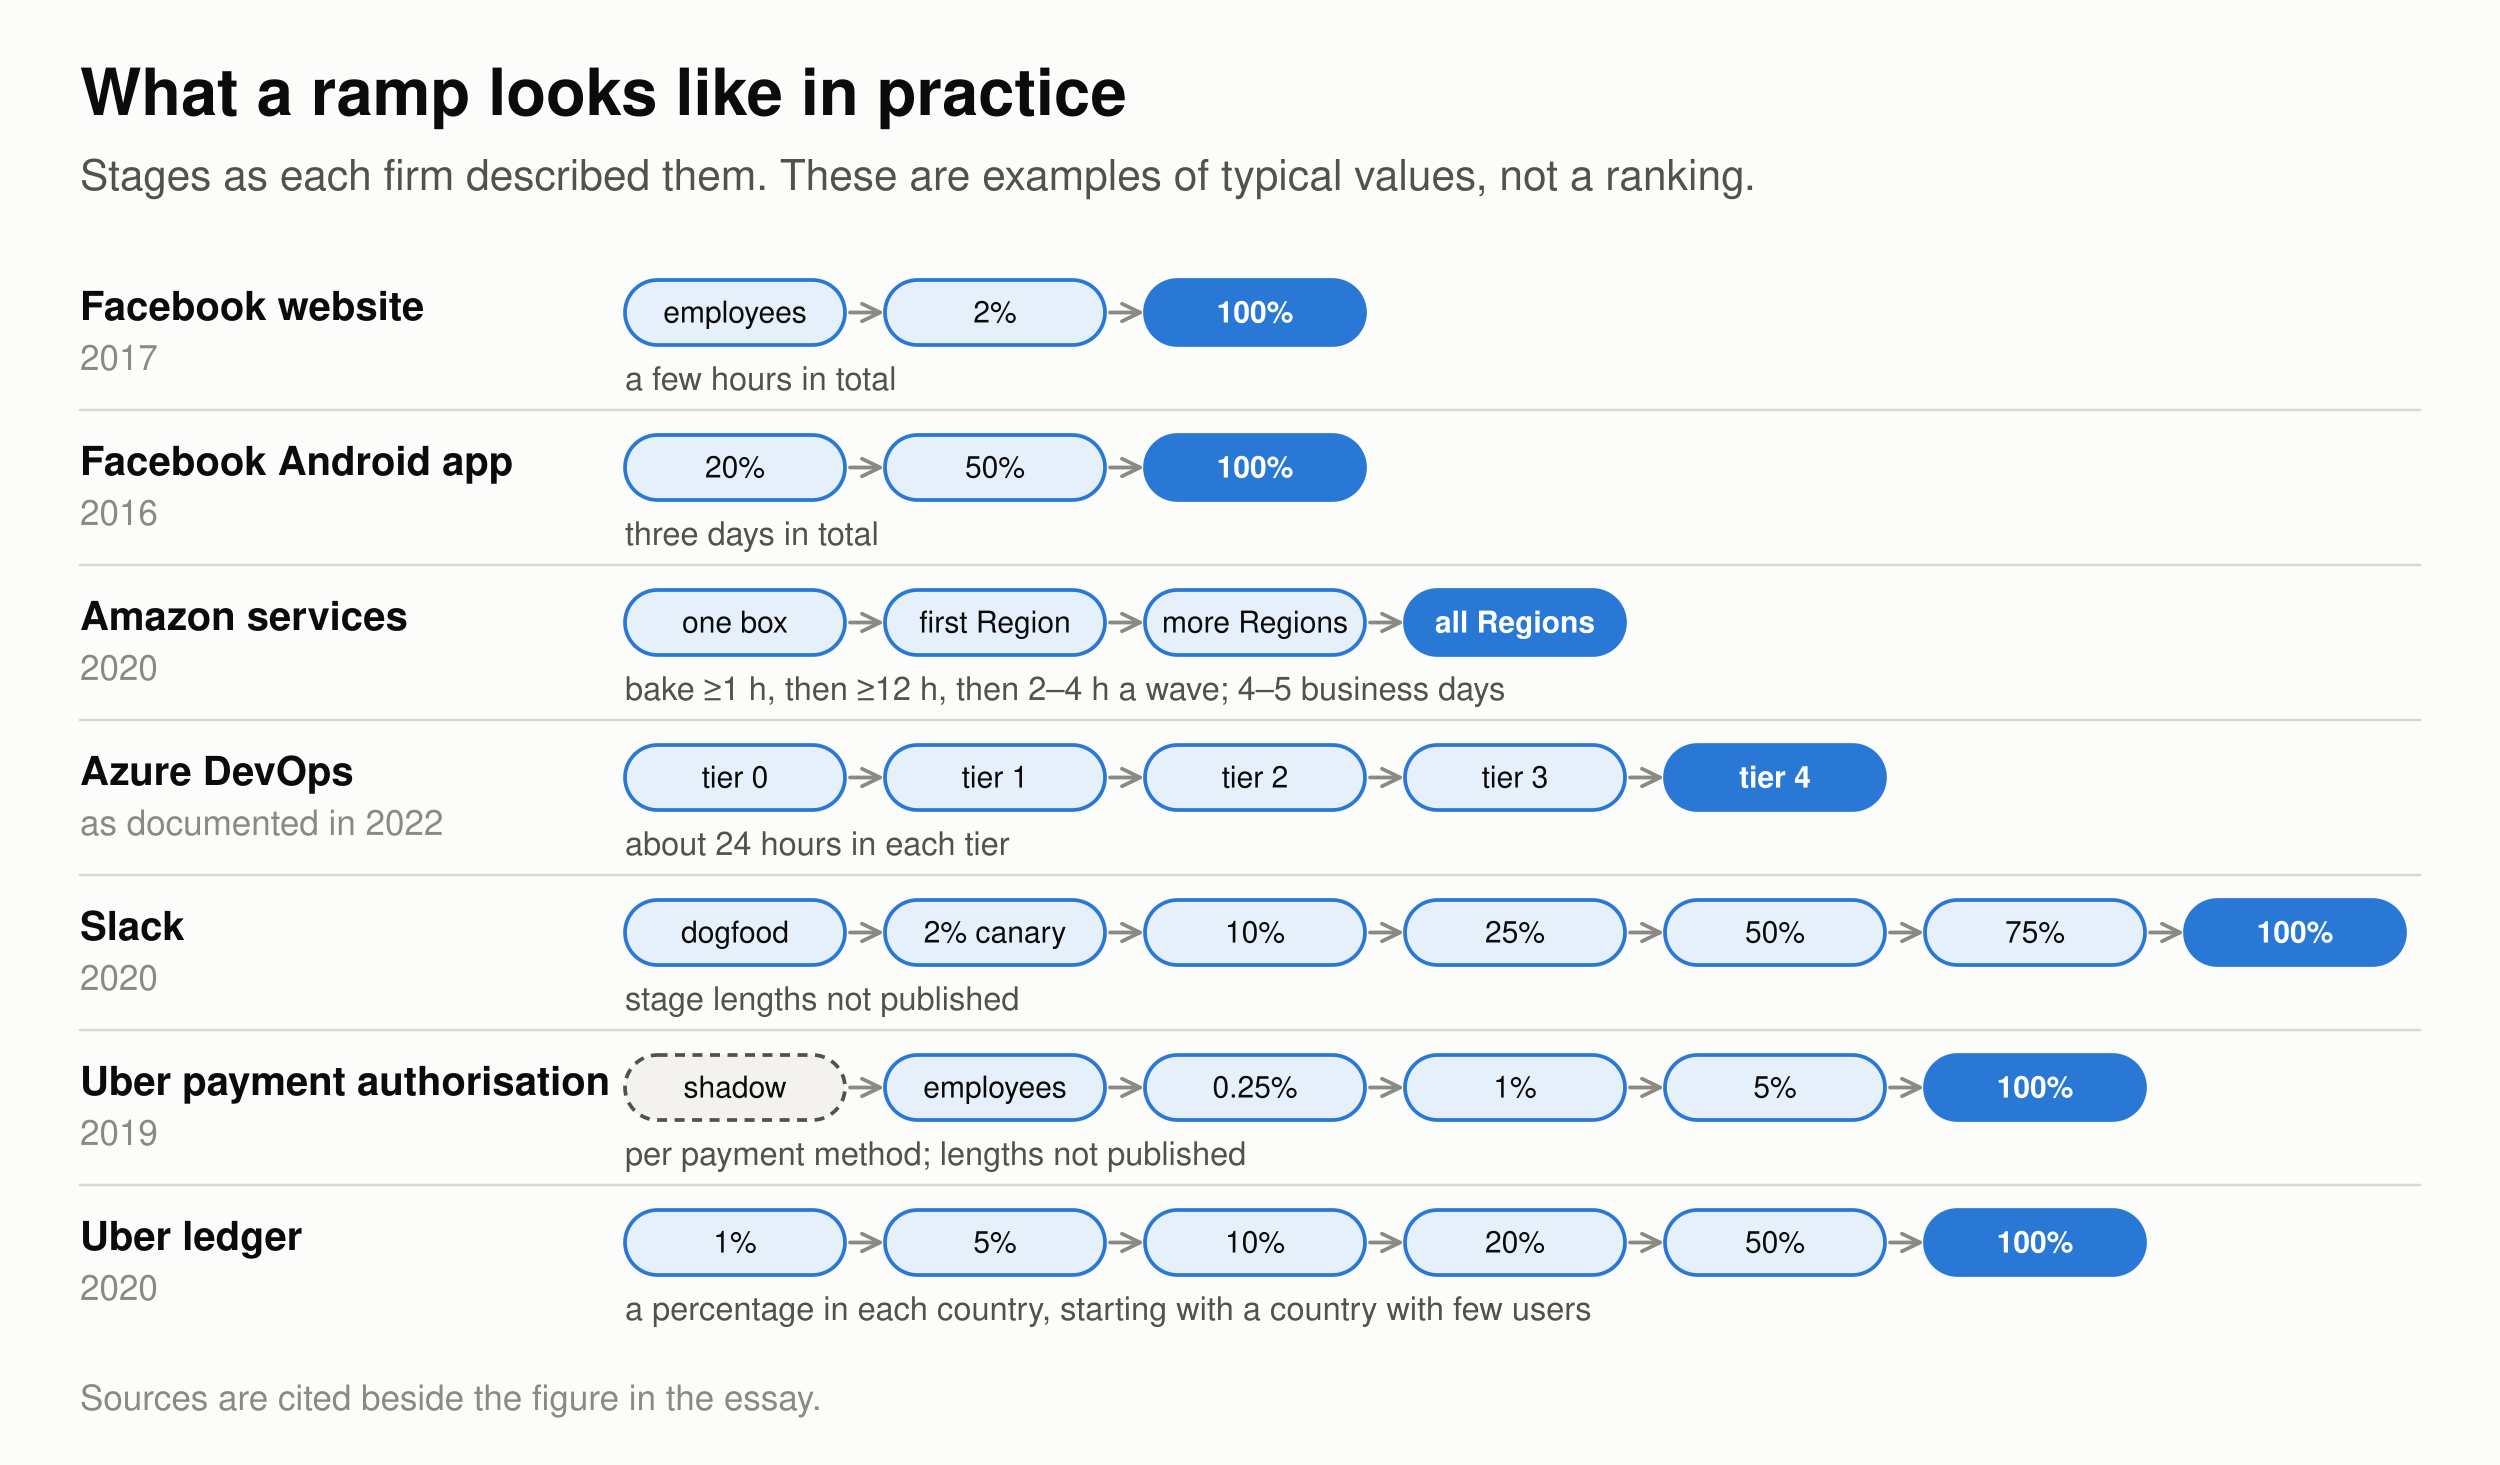
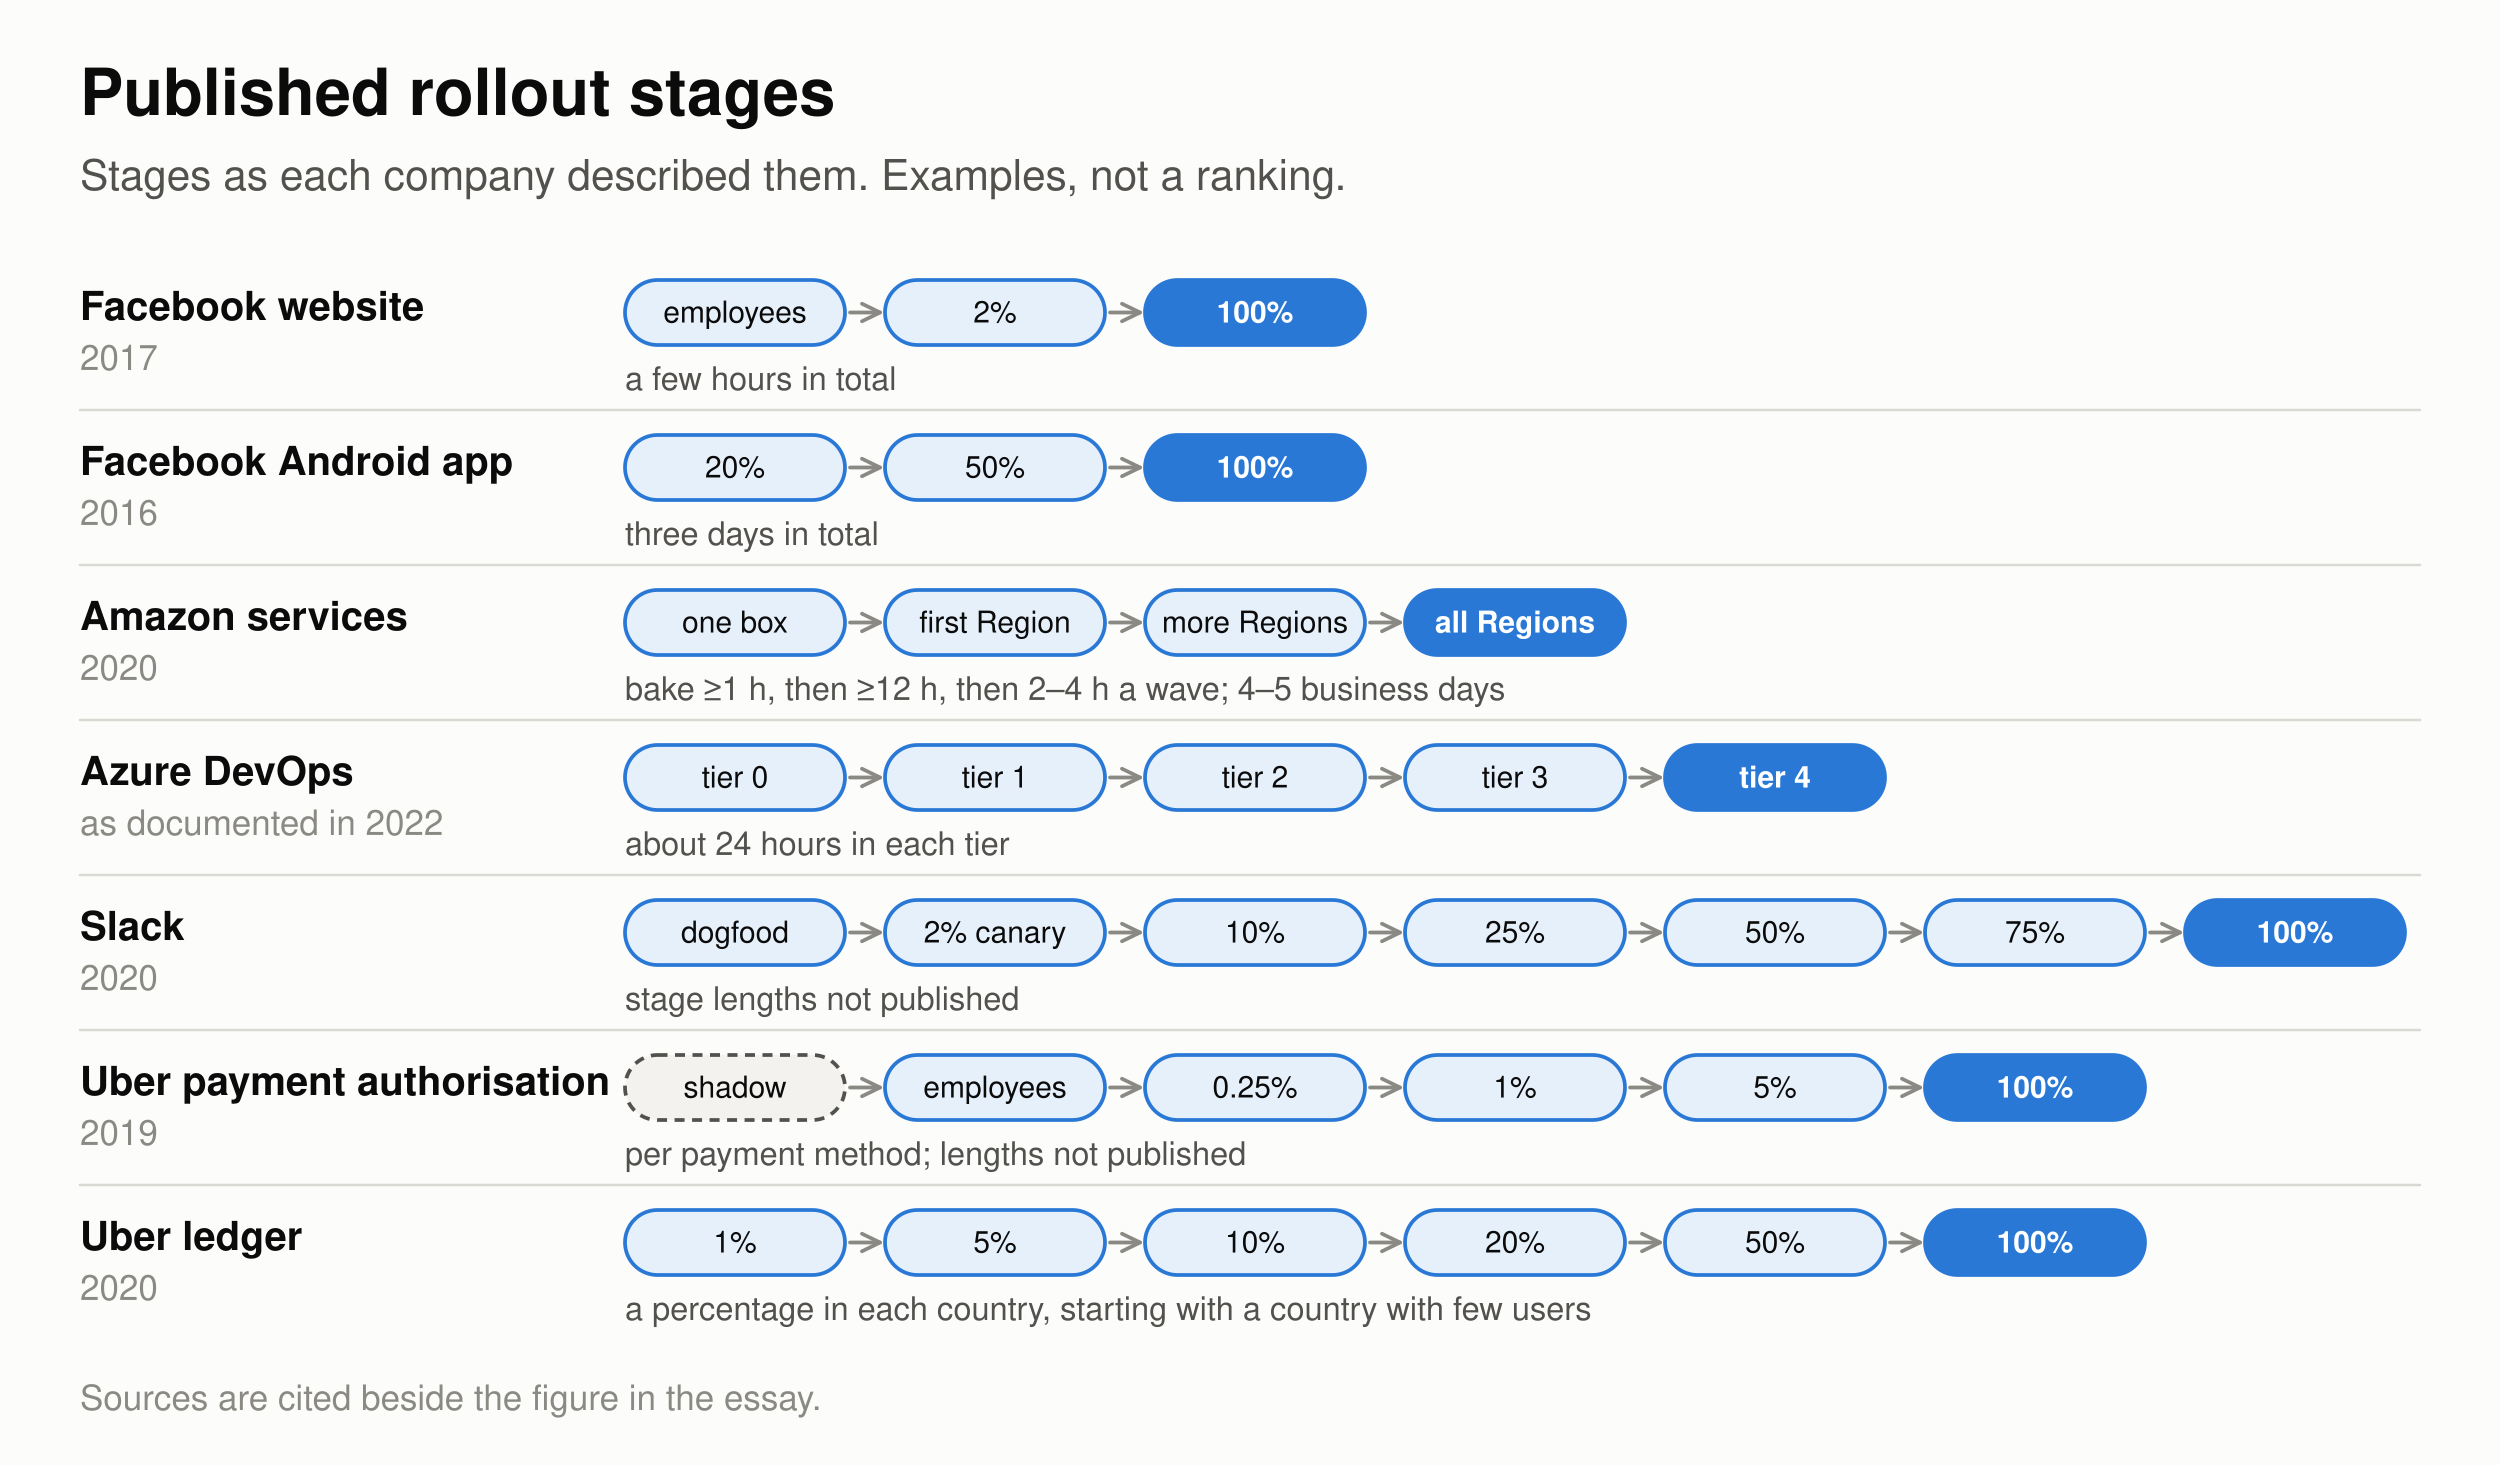
<svg xmlns="http://www.w3.org/2000/svg" width="1000" height="586" viewBox="0 0 1000 586" role="img" aria-labelledby="ramps-title ramps-desc">
  <g font-family="-apple-system, 'Segoe UI', Helvetica, Arial, sans-serif">
    <rect x="0" y="0" width="1000" height="586" rx="0" fill="#fcfcfb" stroke="none" stroke-width="1.5" />
-     <text x="32" y="46" font-size="26" fill="#0b0b0b" font-weight="700" text-anchor="start">What a ramp looks like in practice</text>
-     <text x="32" y="76" font-size="17" fill="#52514e" font-weight="400" text-anchor="start">Stages as each firm described them. These are examples of typical values, not a ranking.</text>
+     <text x="32" y="46" font-size="26" fill="#0b0b0b" font-weight="700" text-anchor="start">Published rollout stages</text>
+     <text x="32" y="76" font-size="17" fill="#52514e" font-weight="400" text-anchor="start">Stages as each company described them. Examples, not a ranking.</text>
    <text x="32" y="128" font-size="16" fill="#0b0b0b" font-weight="700" text-anchor="start">Facebook website</text>
    <text x="32" y="148" font-size="14" fill="#8a8983" font-weight="400" text-anchor="start">2017</text>
    <rect x="250" y="112" width="88" height="26" rx="13" fill="#e6f0fb" stroke="#2a78d6" stroke-width="1.5" />
    <text x="294" y="129" font-size="12" fill="#0b0b0b" font-weight="400" text-anchor="middle">employees</text>
    <line x1="340" y1="125" x2="352" y2="125" stroke="#8a8983" stroke-width="1.5" stroke-linecap="round" />
    <path d="M 344.8 121.5 L 352 125 L 344.8 128.5" fill="none" stroke="#8a8983" stroke-width="1.5" stroke-linecap="round" stroke-linejoin="round" />
    <rect x="354" y="112" width="88" height="26" rx="13" fill="#e6f0fb" stroke="#2a78d6" stroke-width="1.5" />
    <text x="398" y="129" font-size="12" fill="#0b0b0b" font-weight="400" text-anchor="middle">2%</text>
    <line x1="444" y1="125" x2="456" y2="125" stroke="#8a8983" stroke-width="1.5" stroke-linecap="round" />
    <path d="M 448.8 121.5 L 456 125 L 448.8 128.5" fill="none" stroke="#8a8983" stroke-width="1.5" stroke-linecap="round" stroke-linejoin="round" />
    <rect x="458" y="112" width="88" height="26" rx="13" fill="#2a78d6" stroke="#2a78d6" stroke-width="1.5" />
    <text x="502" y="129" font-size="12" fill="#ffffff" font-weight="700" text-anchor="middle">100%</text>
    <text x="250" y="156" font-size="13" fill="#52514e" font-weight="400" text-anchor="start">a few hours in total</text>
    <line x1="32" y1="164" x2="968" y2="164" stroke="#d9d8d2" stroke-width="1" stroke-linecap="round" />
    <text x="32" y="190" font-size="16" fill="#0b0b0b" font-weight="700" text-anchor="start">Facebook Android app</text>
    <text x="32" y="210" font-size="14" fill="#8a8983" font-weight="400" text-anchor="start">2016</text>
    <rect x="250" y="174" width="88" height="26" rx="13" fill="#e6f0fb" stroke="#2a78d6" stroke-width="1.5" />
    <text x="294" y="191" font-size="12" fill="#0b0b0b" font-weight="400" text-anchor="middle">20%</text>
    <line x1="340" y1="187" x2="352" y2="187" stroke="#8a8983" stroke-width="1.5" stroke-linecap="round" />
    <path d="M 344.8 183.5 L 352 187 L 344.8 190.5" fill="none" stroke="#8a8983" stroke-width="1.5" stroke-linecap="round" stroke-linejoin="round" />
    <rect x="354" y="174" width="88" height="26" rx="13" fill="#e6f0fb" stroke="#2a78d6" stroke-width="1.5" />
    <text x="398" y="191" font-size="12" fill="#0b0b0b" font-weight="400" text-anchor="middle">50%</text>
    <line x1="444" y1="187" x2="456" y2="187" stroke="#8a8983" stroke-width="1.5" stroke-linecap="round" />
    <path d="M 448.8 183.5 L 456 187 L 448.8 190.5" fill="none" stroke="#8a8983" stroke-width="1.5" stroke-linecap="round" stroke-linejoin="round" />
    <rect x="458" y="174" width="88" height="26" rx="13" fill="#2a78d6" stroke="#2a78d6" stroke-width="1.5" />
    <text x="502" y="191" font-size="12" fill="#ffffff" font-weight="700" text-anchor="middle">100%</text>
    <text x="250" y="218" font-size="13" fill="#52514e" font-weight="400" text-anchor="start">three days in total</text>
    <line x1="32" y1="226" x2="968" y2="226" stroke="#d9d8d2" stroke-width="1" stroke-linecap="round" />
    <text x="32" y="252" font-size="16" fill="#0b0b0b" font-weight="700" text-anchor="start">Amazon services</text>
    <text x="32" y="272" font-size="14" fill="#8a8983" font-weight="400" text-anchor="start">2020</text>
    <rect x="250" y="236" width="88" height="26" rx="13" fill="#e6f0fb" stroke="#2a78d6" stroke-width="1.5" />
    <text x="294" y="253" font-size="12" fill="#0b0b0b" font-weight="400" text-anchor="middle">one box</text>
    <line x1="340" y1="249" x2="352" y2="249" stroke="#8a8983" stroke-width="1.5" stroke-linecap="round" />
    <path d="M 344.8 245.5 L 352 249 L 344.8 252.5" fill="none" stroke="#8a8983" stroke-width="1.5" stroke-linecap="round" stroke-linejoin="round" />
    <rect x="354" y="236" width="88" height="26" rx="13" fill="#e6f0fb" stroke="#2a78d6" stroke-width="1.5" />
    <text x="398" y="253" font-size="12" fill="#0b0b0b" font-weight="400" text-anchor="middle">first Region</text>
    <line x1="444" y1="249" x2="456" y2="249" stroke="#8a8983" stroke-width="1.5" stroke-linecap="round" />
    <path d="M 448.8 245.5 L 456 249 L 448.8 252.5" fill="none" stroke="#8a8983" stroke-width="1.5" stroke-linecap="round" stroke-linejoin="round" />
    <rect x="458" y="236" width="88" height="26" rx="13" fill="#e6f0fb" stroke="#2a78d6" stroke-width="1.5" />
    <text x="502" y="253" font-size="12" fill="#0b0b0b" font-weight="400" text-anchor="middle">more Regions</text>
    <line x1="548" y1="249" x2="560" y2="249" stroke="#8a8983" stroke-width="1.5" stroke-linecap="round" />
    <path d="M 552.8 245.5 L 560 249 L 552.8 252.5" fill="none" stroke="#8a8983" stroke-width="1.5" stroke-linecap="round" stroke-linejoin="round" />
    <rect x="562" y="236" width="88" height="26" rx="13" fill="#2a78d6" stroke="#2a78d6" stroke-width="1.5" />
    <text x="606" y="253" font-size="12" fill="#ffffff" font-weight="700" text-anchor="middle">all Regions</text>
    <text x="250" y="280" font-size="13" fill="#52514e" font-weight="400" text-anchor="start">bake ≥1 h, then ≥12 h, then 2–4 h a wave; 4–5 business days</text>
    <line x1="32" y1="288" x2="968" y2="288" stroke="#d9d8d2" stroke-width="1" stroke-linecap="round" />
    <text x="32" y="314" font-size="16" fill="#0b0b0b" font-weight="700" text-anchor="start">Azure DevOps</text>
    <text x="32" y="334" font-size="14" fill="#8a8983" font-weight="400" text-anchor="start">as documented in 2022</text>
    <rect x="250" y="298" width="88" height="26" rx="13" fill="#e6f0fb" stroke="#2a78d6" stroke-width="1.5" />
    <text x="294" y="315" font-size="12" fill="#0b0b0b" font-weight="400" text-anchor="middle">tier 0</text>
    <line x1="340" y1="311" x2="352" y2="311" stroke="#8a8983" stroke-width="1.5" stroke-linecap="round" />
    <path d="M 344.8 307.5 L 352 311 L 344.8 314.5" fill="none" stroke="#8a8983" stroke-width="1.5" stroke-linecap="round" stroke-linejoin="round" />
    <rect x="354" y="298" width="88" height="26" rx="13" fill="#e6f0fb" stroke="#2a78d6" stroke-width="1.5" />
    <text x="398" y="315" font-size="12" fill="#0b0b0b" font-weight="400" text-anchor="middle">tier 1</text>
    <line x1="444" y1="311" x2="456" y2="311" stroke="#8a8983" stroke-width="1.5" stroke-linecap="round" />
    <path d="M 448.8 307.5 L 456 311 L 448.8 314.5" fill="none" stroke="#8a8983" stroke-width="1.5" stroke-linecap="round" stroke-linejoin="round" />
    <rect x="458" y="298" width="88" height="26" rx="13" fill="#e6f0fb" stroke="#2a78d6" stroke-width="1.5" />
    <text x="502" y="315" font-size="12" fill="#0b0b0b" font-weight="400" text-anchor="middle">tier 2</text>
    <line x1="548" y1="311" x2="560" y2="311" stroke="#8a8983" stroke-width="1.5" stroke-linecap="round" />
    <path d="M 552.8 307.5 L 560 311 L 552.8 314.5" fill="none" stroke="#8a8983" stroke-width="1.5" stroke-linecap="round" stroke-linejoin="round" />
    <rect x="562" y="298" width="88" height="26" rx="13" fill="#e6f0fb" stroke="#2a78d6" stroke-width="1.5" />
    <text x="606" y="315" font-size="12" fill="#0b0b0b" font-weight="400" text-anchor="middle">tier 3</text>
    <line x1="652" y1="311" x2="664" y2="311" stroke="#8a8983" stroke-width="1.5" stroke-linecap="round" />
    <path d="M 656.8 307.5 L 664 311 L 656.8 314.5" fill="none" stroke="#8a8983" stroke-width="1.5" stroke-linecap="round" stroke-linejoin="round" />
    <rect x="666" y="298" width="88" height="26" rx="13" fill="#2a78d6" stroke="#2a78d6" stroke-width="1.5" />
    <text x="710" y="315" font-size="12" fill="#ffffff" font-weight="700" text-anchor="middle">tier 4</text>
    <text x="250" y="342" font-size="13" fill="#52514e" font-weight="400" text-anchor="start">about 24 hours in each tier</text>
    <line x1="32" y1="350" x2="968" y2="350" stroke="#d9d8d2" stroke-width="1" stroke-linecap="round" />
    <text x="32" y="376" font-size="16" fill="#0b0b0b" font-weight="700" text-anchor="start">Slack</text>
    <text x="32" y="396" font-size="14" fill="#8a8983" font-weight="400" text-anchor="start">2020</text>
    <rect x="250" y="360" width="88" height="26" rx="13" fill="#e6f0fb" stroke="#2a78d6" stroke-width="1.5" />
    <text x="294" y="377" font-size="12" fill="#0b0b0b" font-weight="400" text-anchor="middle">dogfood</text>
    <line x1="340" y1="373" x2="352" y2="373" stroke="#8a8983" stroke-width="1.5" stroke-linecap="round" />
    <path d="M 344.8 369.5 L 352 373 L 344.8 376.5" fill="none" stroke="#8a8983" stroke-width="1.5" stroke-linecap="round" stroke-linejoin="round" />
    <rect x="354" y="360" width="88" height="26" rx="13" fill="#e6f0fb" stroke="#2a78d6" stroke-width="1.5" />
    <text x="398" y="377" font-size="12" fill="#0b0b0b" font-weight="400" text-anchor="middle">2% canary</text>
    <line x1="444" y1="373" x2="456" y2="373" stroke="#8a8983" stroke-width="1.5" stroke-linecap="round" />
    <path d="M 448.8 369.5 L 456 373 L 448.8 376.5" fill="none" stroke="#8a8983" stroke-width="1.5" stroke-linecap="round" stroke-linejoin="round" />
    <rect x="458" y="360" width="88" height="26" rx="13" fill="#e6f0fb" stroke="#2a78d6" stroke-width="1.5" />
    <text x="502" y="377" font-size="12" fill="#0b0b0b" font-weight="400" text-anchor="middle">10%</text>
    <line x1="548" y1="373" x2="560" y2="373" stroke="#8a8983" stroke-width="1.5" stroke-linecap="round" />
    <path d="M 552.8 369.5 L 560 373 L 552.8 376.5" fill="none" stroke="#8a8983" stroke-width="1.5" stroke-linecap="round" stroke-linejoin="round" />
    <rect x="562" y="360" width="88" height="26" rx="13" fill="#e6f0fb" stroke="#2a78d6" stroke-width="1.5" />
    <text x="606" y="377" font-size="12" fill="#0b0b0b" font-weight="400" text-anchor="middle">25%</text>
    <line x1="652" y1="373" x2="664" y2="373" stroke="#8a8983" stroke-width="1.5" stroke-linecap="round" />
    <path d="M 656.8 369.5 L 664 373 L 656.8 376.5" fill="none" stroke="#8a8983" stroke-width="1.5" stroke-linecap="round" stroke-linejoin="round" />
    <rect x="666" y="360" width="88" height="26" rx="13" fill="#e6f0fb" stroke="#2a78d6" stroke-width="1.5" />
    <text x="710" y="377" font-size="12" fill="#0b0b0b" font-weight="400" text-anchor="middle">50%</text>
    <line x1="756" y1="373" x2="768" y2="373" stroke="#8a8983" stroke-width="1.5" stroke-linecap="round" />
    <path d="M 760.8 369.5 L 768 373 L 760.8 376.5" fill="none" stroke="#8a8983" stroke-width="1.5" stroke-linecap="round" stroke-linejoin="round" />
    <rect x="770" y="360" width="88" height="26" rx="13" fill="#e6f0fb" stroke="#2a78d6" stroke-width="1.5" />
    <text x="814" y="377" font-size="12" fill="#0b0b0b" font-weight="400" text-anchor="middle">75%</text>
    <line x1="860" y1="373" x2="872" y2="373" stroke="#8a8983" stroke-width="1.5" stroke-linecap="round" />
    <path d="M 864.8 369.5 L 872 373 L 864.8 376.5" fill="none" stroke="#8a8983" stroke-width="1.5" stroke-linecap="round" stroke-linejoin="round" />
    <rect x="874" y="360" width="88" height="26" rx="13" fill="#2a78d6" stroke="#2a78d6" stroke-width="1.5" />
    <text x="918" y="377" font-size="12" fill="#ffffff" font-weight="700" text-anchor="middle">100%</text>
    <text x="250" y="404" font-size="13" fill="#52514e" font-weight="400" text-anchor="start">stage lengths not published</text>
    <line x1="32" y1="412" x2="968" y2="412" stroke="#d9d8d2" stroke-width="1" stroke-linecap="round" />
    <text x="32" y="438" font-size="16" fill="#0b0b0b" font-weight="700" text-anchor="start">Uber payment authorisation</text>
    <text x="32" y="458" font-size="14" fill="#8a8983" font-weight="400" text-anchor="start">2019</text>
    <rect x="250" y="422" width="88" height="26" rx="13" fill="#f3f2ee" stroke="#52514e" stroke-width="1.5" stroke-dasharray="4 3" />
    <text x="294" y="439" font-size="12" fill="#0b0b0b" font-weight="400" text-anchor="middle">shadow</text>
    <line x1="340" y1="435" x2="352" y2="435" stroke="#8a8983" stroke-width="1.5" stroke-linecap="round" />
    <path d="M 344.8 431.5 L 352 435 L 344.8 438.5" fill="none" stroke="#8a8983" stroke-width="1.5" stroke-linecap="round" stroke-linejoin="round" />
    <rect x="354" y="422" width="88" height="26" rx="13" fill="#e6f0fb" stroke="#2a78d6" stroke-width="1.5" />
    <text x="398" y="439" font-size="12" fill="#0b0b0b" font-weight="400" text-anchor="middle">employees</text>
    <line x1="444" y1="435" x2="456" y2="435" stroke="#8a8983" stroke-width="1.5" stroke-linecap="round" />
    <path d="M 448.8 431.5 L 456 435 L 448.8 438.5" fill="none" stroke="#8a8983" stroke-width="1.5" stroke-linecap="round" stroke-linejoin="round" />
    <rect x="458" y="422" width="88" height="26" rx="13" fill="#e6f0fb" stroke="#2a78d6" stroke-width="1.5" />
    <text x="502" y="439" font-size="12" fill="#0b0b0b" font-weight="400" text-anchor="middle">0.25%</text>
    <line x1="548" y1="435" x2="560" y2="435" stroke="#8a8983" stroke-width="1.5" stroke-linecap="round" />
    <path d="M 552.8 431.5 L 560 435 L 552.8 438.5" fill="none" stroke="#8a8983" stroke-width="1.5" stroke-linecap="round" stroke-linejoin="round" />
    <rect x="562" y="422" width="88" height="26" rx="13" fill="#e6f0fb" stroke="#2a78d6" stroke-width="1.5" />
    <text x="606" y="439" font-size="12" fill="#0b0b0b" font-weight="400" text-anchor="middle">1%</text>
    <line x1="652" y1="435" x2="664" y2="435" stroke="#8a8983" stroke-width="1.5" stroke-linecap="round" />
    <path d="M 656.8 431.5 L 664 435 L 656.8 438.5" fill="none" stroke="#8a8983" stroke-width="1.5" stroke-linecap="round" stroke-linejoin="round" />
    <rect x="666" y="422" width="88" height="26" rx="13" fill="#e6f0fb" stroke="#2a78d6" stroke-width="1.5" />
    <text x="710" y="439" font-size="12" fill="#0b0b0b" font-weight="400" text-anchor="middle">5%</text>
    <line x1="756" y1="435" x2="768" y2="435" stroke="#8a8983" stroke-width="1.5" stroke-linecap="round" />
    <path d="M 760.8 431.5 L 768 435 L 760.8 438.5" fill="none" stroke="#8a8983" stroke-width="1.5" stroke-linecap="round" stroke-linejoin="round" />
    <rect x="770" y="422" width="88" height="26" rx="13" fill="#2a78d6" stroke="#2a78d6" stroke-width="1.5" />
    <text x="814" y="439" font-size="12" fill="#ffffff" font-weight="700" text-anchor="middle">100%</text>
    <text x="250" y="466" font-size="13" fill="#52514e" font-weight="400" text-anchor="start">per payment method; lengths not published</text>
    <line x1="32" y1="474" x2="968" y2="474" stroke="#d9d8d2" stroke-width="1" stroke-linecap="round" />
    <text x="32" y="500" font-size="16" fill="#0b0b0b" font-weight="700" text-anchor="start">Uber ledger</text>
    <text x="32" y="520" font-size="14" fill="#8a8983" font-weight="400" text-anchor="start">2020</text>
    <rect x="250" y="484" width="88" height="26" rx="13" fill="#e6f0fb" stroke="#2a78d6" stroke-width="1.5" />
    <text x="294" y="501" font-size="12" fill="#0b0b0b" font-weight="400" text-anchor="middle">1%</text>
    <line x1="340" y1="497" x2="352" y2="497" stroke="#8a8983" stroke-width="1.5" stroke-linecap="round" />
    <path d="M 344.8 493.5 L 352 497 L 344.8 500.5" fill="none" stroke="#8a8983" stroke-width="1.5" stroke-linecap="round" stroke-linejoin="round" />
    <rect x="354" y="484" width="88" height="26" rx="13" fill="#e6f0fb" stroke="#2a78d6" stroke-width="1.5" />
    <text x="398" y="501" font-size="12" fill="#0b0b0b" font-weight="400" text-anchor="middle">5%</text>
    <line x1="444" y1="497" x2="456" y2="497" stroke="#8a8983" stroke-width="1.5" stroke-linecap="round" />
    <path d="M 448.8 493.5 L 456 497 L 448.8 500.5" fill="none" stroke="#8a8983" stroke-width="1.5" stroke-linecap="round" stroke-linejoin="round" />
    <rect x="458" y="484" width="88" height="26" rx="13" fill="#e6f0fb" stroke="#2a78d6" stroke-width="1.5" />
    <text x="502" y="501" font-size="12" fill="#0b0b0b" font-weight="400" text-anchor="middle">10%</text>
    <line x1="548" y1="497" x2="560" y2="497" stroke="#8a8983" stroke-width="1.5" stroke-linecap="round" />
    <path d="M 552.8 493.5 L 560 497 L 552.8 500.5" fill="none" stroke="#8a8983" stroke-width="1.5" stroke-linecap="round" stroke-linejoin="round" />
    <rect x="562" y="484" width="88" height="26" rx="13" fill="#e6f0fb" stroke="#2a78d6" stroke-width="1.5" />
    <text x="606" y="501" font-size="12" fill="#0b0b0b" font-weight="400" text-anchor="middle">20%</text>
    <line x1="652" y1="497" x2="664" y2="497" stroke="#8a8983" stroke-width="1.5" stroke-linecap="round" />
    <path d="M 656.8 493.5 L 664 497 L 656.8 500.5" fill="none" stroke="#8a8983" stroke-width="1.5" stroke-linecap="round" stroke-linejoin="round" />
    <rect x="666" y="484" width="88" height="26" rx="13" fill="#e6f0fb" stroke="#2a78d6" stroke-width="1.5" />
    <text x="710" y="501" font-size="12" fill="#0b0b0b" font-weight="400" text-anchor="middle">50%</text>
    <line x1="756" y1="497" x2="768" y2="497" stroke="#8a8983" stroke-width="1.5" stroke-linecap="round" />
    <path d="M 760.8 493.5 L 768 497 L 760.8 500.5" fill="none" stroke="#8a8983" stroke-width="1.5" stroke-linecap="round" stroke-linejoin="round" />
    <rect x="770" y="484" width="88" height="26" rx="13" fill="#2a78d6" stroke="#2a78d6" stroke-width="1.5" />
    <text x="814" y="501" font-size="12" fill="#ffffff" font-weight="700" text-anchor="middle">100%</text>
    <text x="250" y="528" font-size="13" fill="#52514e" font-weight="400" text-anchor="start">a percentage in each country, starting with a country with few users</text>
    <text x="32" y="564" font-size="14" fill="#8a8983" font-weight="400" text-anchor="start">Sources are cited beside the figure in the essay.</text>
  </g>
</svg>
